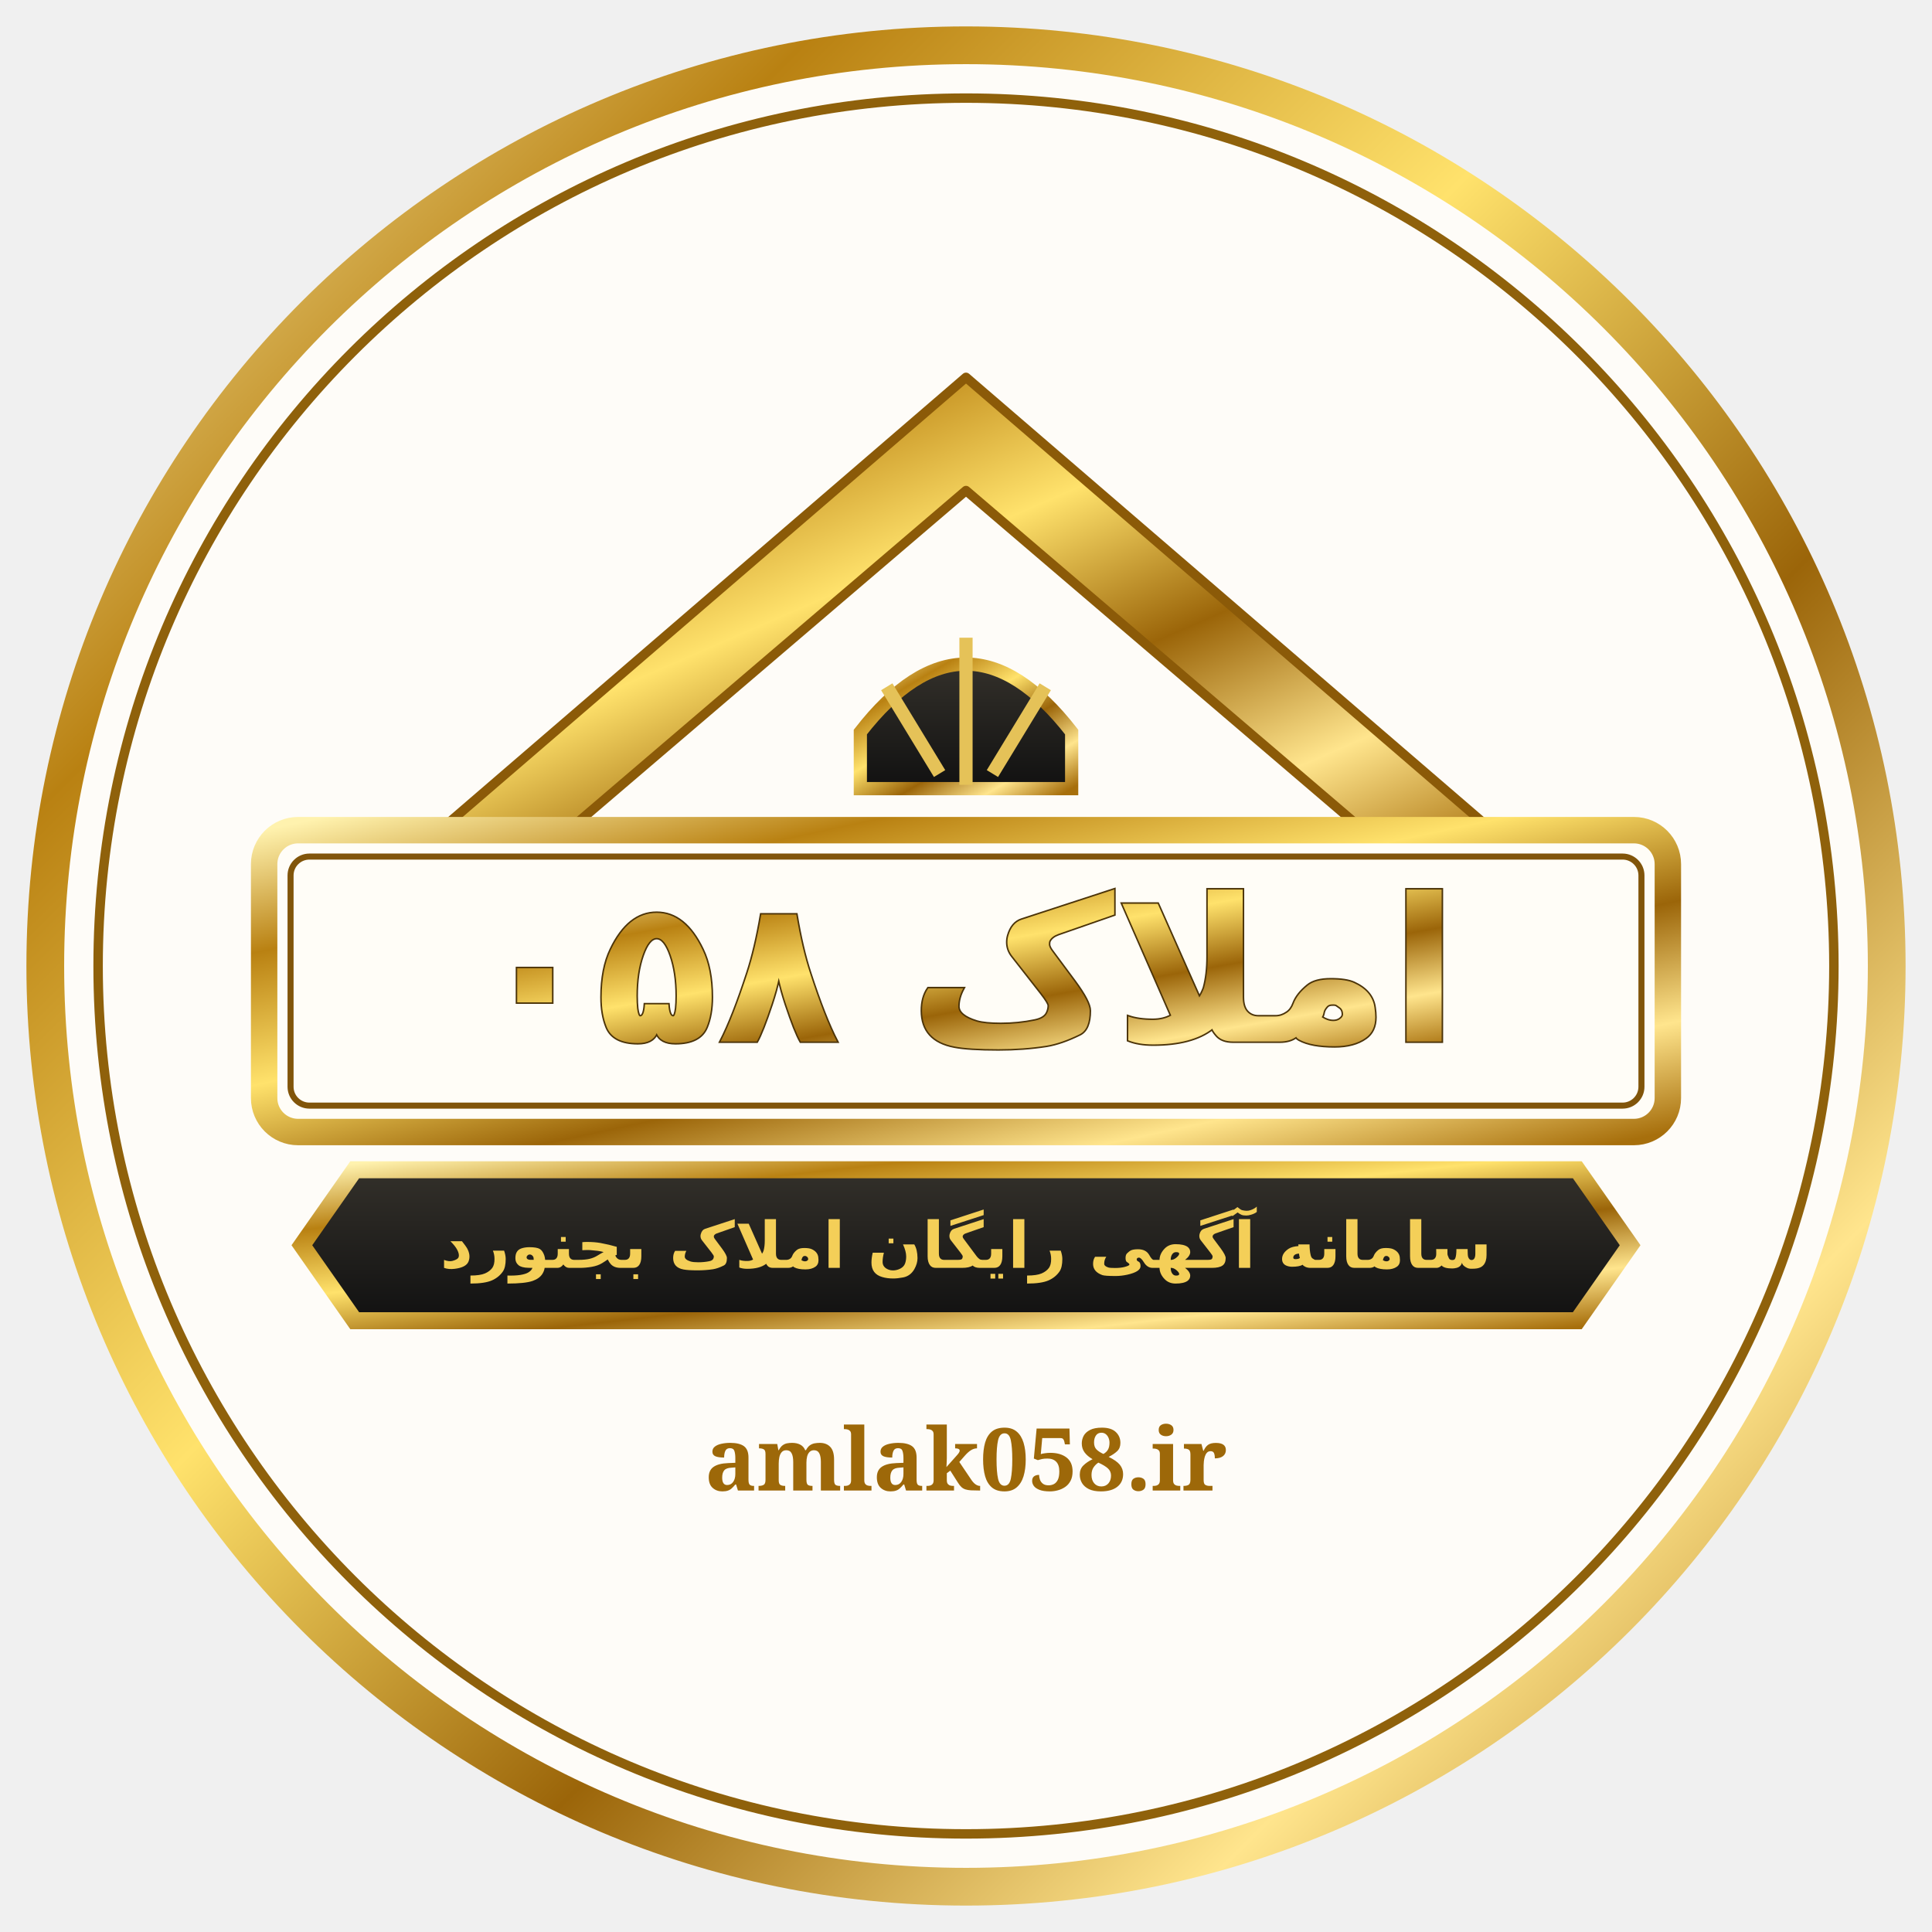
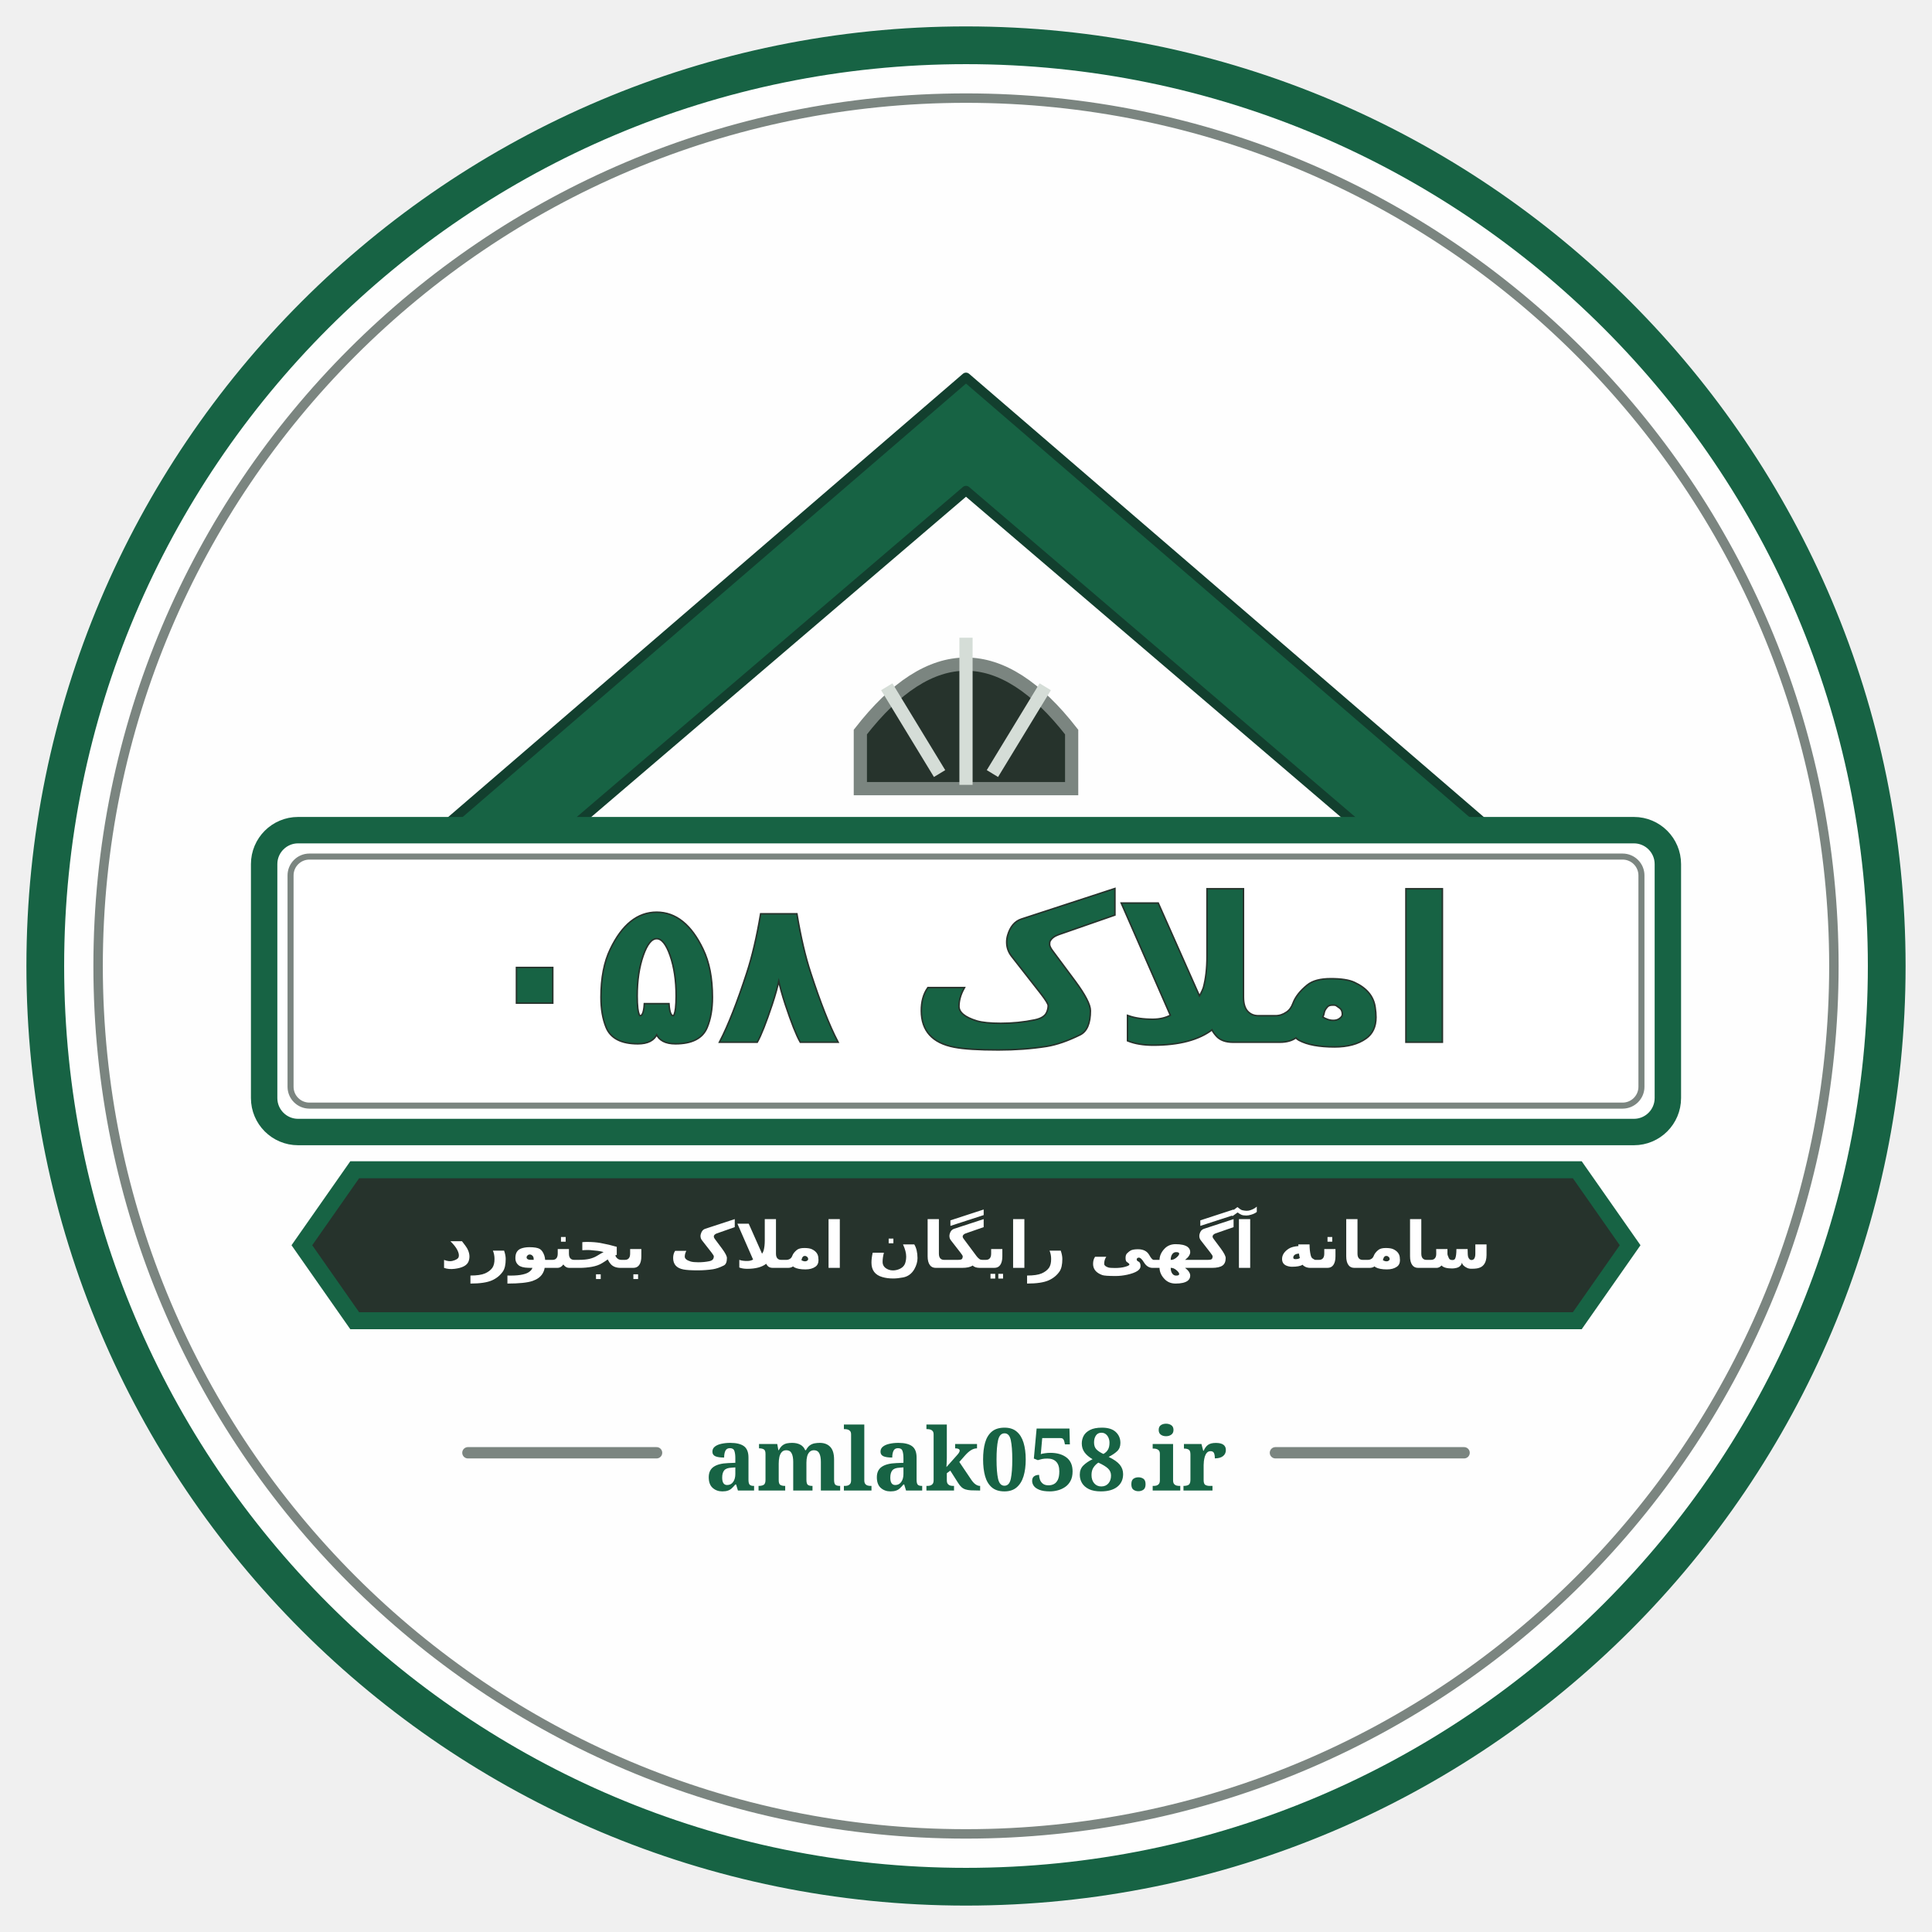
<svg xmlns="http://www.w3.org/2000/svg" viewBox="0 0 512 512" role="img" aria-labelledby="title desc">
-   <defs>
-     <linearGradient id="gold" x1="0" y1="0" x2="1" y2="1">
-       <stop offset="0" stop-color="#fff2ae" />
-       <stop offset=".2" stop-color="#b98112" />
-       <stop offset=".42" stop-color="#ffe26c" />
-       <stop offset=".62" stop-color="#9b6509" />
-       <stop offset=".82" stop-color="#ffe58d" />
-       <stop offset="1" stop-color="#a76f0c" />
-     </linearGradient>
-     <linearGradient id="dark" x1="0" y1="0" x2="0" y2="1">
-       <stop stop-color="#33302a" />
-       <stop offset="1" stop-color="#111" />
-     </linearGradient>
-   </defs>
-   <circle cx="256" cy="256" r="244" fill="#fffdf8" fill-opacity=".94" stroke="url(#gold)" stroke-width="10" />
-   <circle cx="256" cy="256" r="230" fill="none" stroke="#8f610b" stroke-width="2.5" />
-   <path d="M112 224 256 100 400 224H366L256 130 146 224Z" fill="url(#gold)" stroke="#8b5a08" stroke-width="2.5" stroke-linejoin="round" />
-   <path d="M228 194Q256 158 284 194V209H228Z" fill="url(#dark)" stroke="url(#gold)" stroke-width="3.5" />
-   <path d="M256 169V208M235 182 249 205M277 182 263 205" stroke="#e5c258" stroke-width="3.5" />
-   <rect x="70" y="220" width="372" height="80" rx="9" fill="#fffdf7" stroke="url(#gold)" stroke-width="7" />
-   <rect x="77" y="227" width="358" height="66" rx="5" fill="none" stroke="#81550a" stroke-width="1.6" />
-   <text x="256" y="276" text-anchor="middle" direction="rtl" font-family="Tahoma,Arial,sans-serif" font-size="53" font-weight="900" fill="url(#gold)" stroke="#4b3308" stroke-width=".8" paint-order="stroke">املاک ۰۵۸</text>
-   <path d="M94 310H418L432 330 418 350H94L80 330Z" fill="url(#dark)" stroke="url(#gold)" stroke-width="4.5" />
-   <text x="256" y="336" text-anchor="middle" direction="rtl" font-family="Tahoma,Arial,sans-serif" font-size="17" font-weight="800" fill="#f4cf58">سامانه آگهی رایگان املاک بجنورد</text>
-   <path d="M124 385H174M338 385H388" stroke="url(#gold)" stroke-width="3" stroke-linecap="round" />
-   <text x="256" y="395" text-anchor="middle" font-family="Georgia,serif" font-size="23" font-weight="bold" fill="#9d6809">amlak058.ir</text>
+   <circle cx="256" cy="256" r="244" fill="#ffffff" fill-opacity=".96" stroke="#176344" stroke-width="10" />
+   <circle cx="256" cy="256" r="230" fill="none" stroke="#7b8580" stroke-width="2.5" />
+   <path d="M112 224 256 100 400 224H366L256 130 146 224Z" fill="#176344" stroke="#123f2e" stroke-width="2.5" stroke-linejoin="round" />
+   <path d="M228 194Q256 158 284 194V209H228Z" fill="#26332c" stroke="#7b8580" stroke-width="3.5" />
+   <path d="M256 169V208M235 182 249 205M277 182 263 205" stroke="#d5ddd7" stroke-width="3.5" />
+   <rect x="70" y="220" width="372" height="80" rx="9" fill="#ffffff" stroke="#176344" stroke-width="7" />
+   <rect x="77" y="227" width="358" height="66" rx="5" fill="none" stroke="#7b8580" stroke-width="1.6" />
+   <text x="256" y="276" text-anchor="middle" direction="rtl" font-family="Tahoma,Arial,sans-serif" font-size="53" font-weight="900" fill="#176344" stroke="#26332c" stroke-width=".8" paint-order="stroke">املاک ۰۵۸</text>
+   <path d="M94 310H418L432 330 418 350H94L80 330Z" fill="#26332c" stroke="#176344" stroke-width="4.5" />
+   <text x="256" y="336" text-anchor="middle" direction="rtl" font-family="Tahoma,Arial,sans-serif" font-size="17" font-weight="800" fill="#ffffff">سامانه آگهی رایگان املاک بجنورد</text>
+   <path d="M124 385H174M338 385H388" stroke="#7b8580" stroke-width="3" stroke-linecap="round" />
+   <text x="256" y="395" text-anchor="middle" font-family="Georgia,serif" font-size="23" font-weight="bold" fill="#176344">amlak058.ir</text>
</svg>
